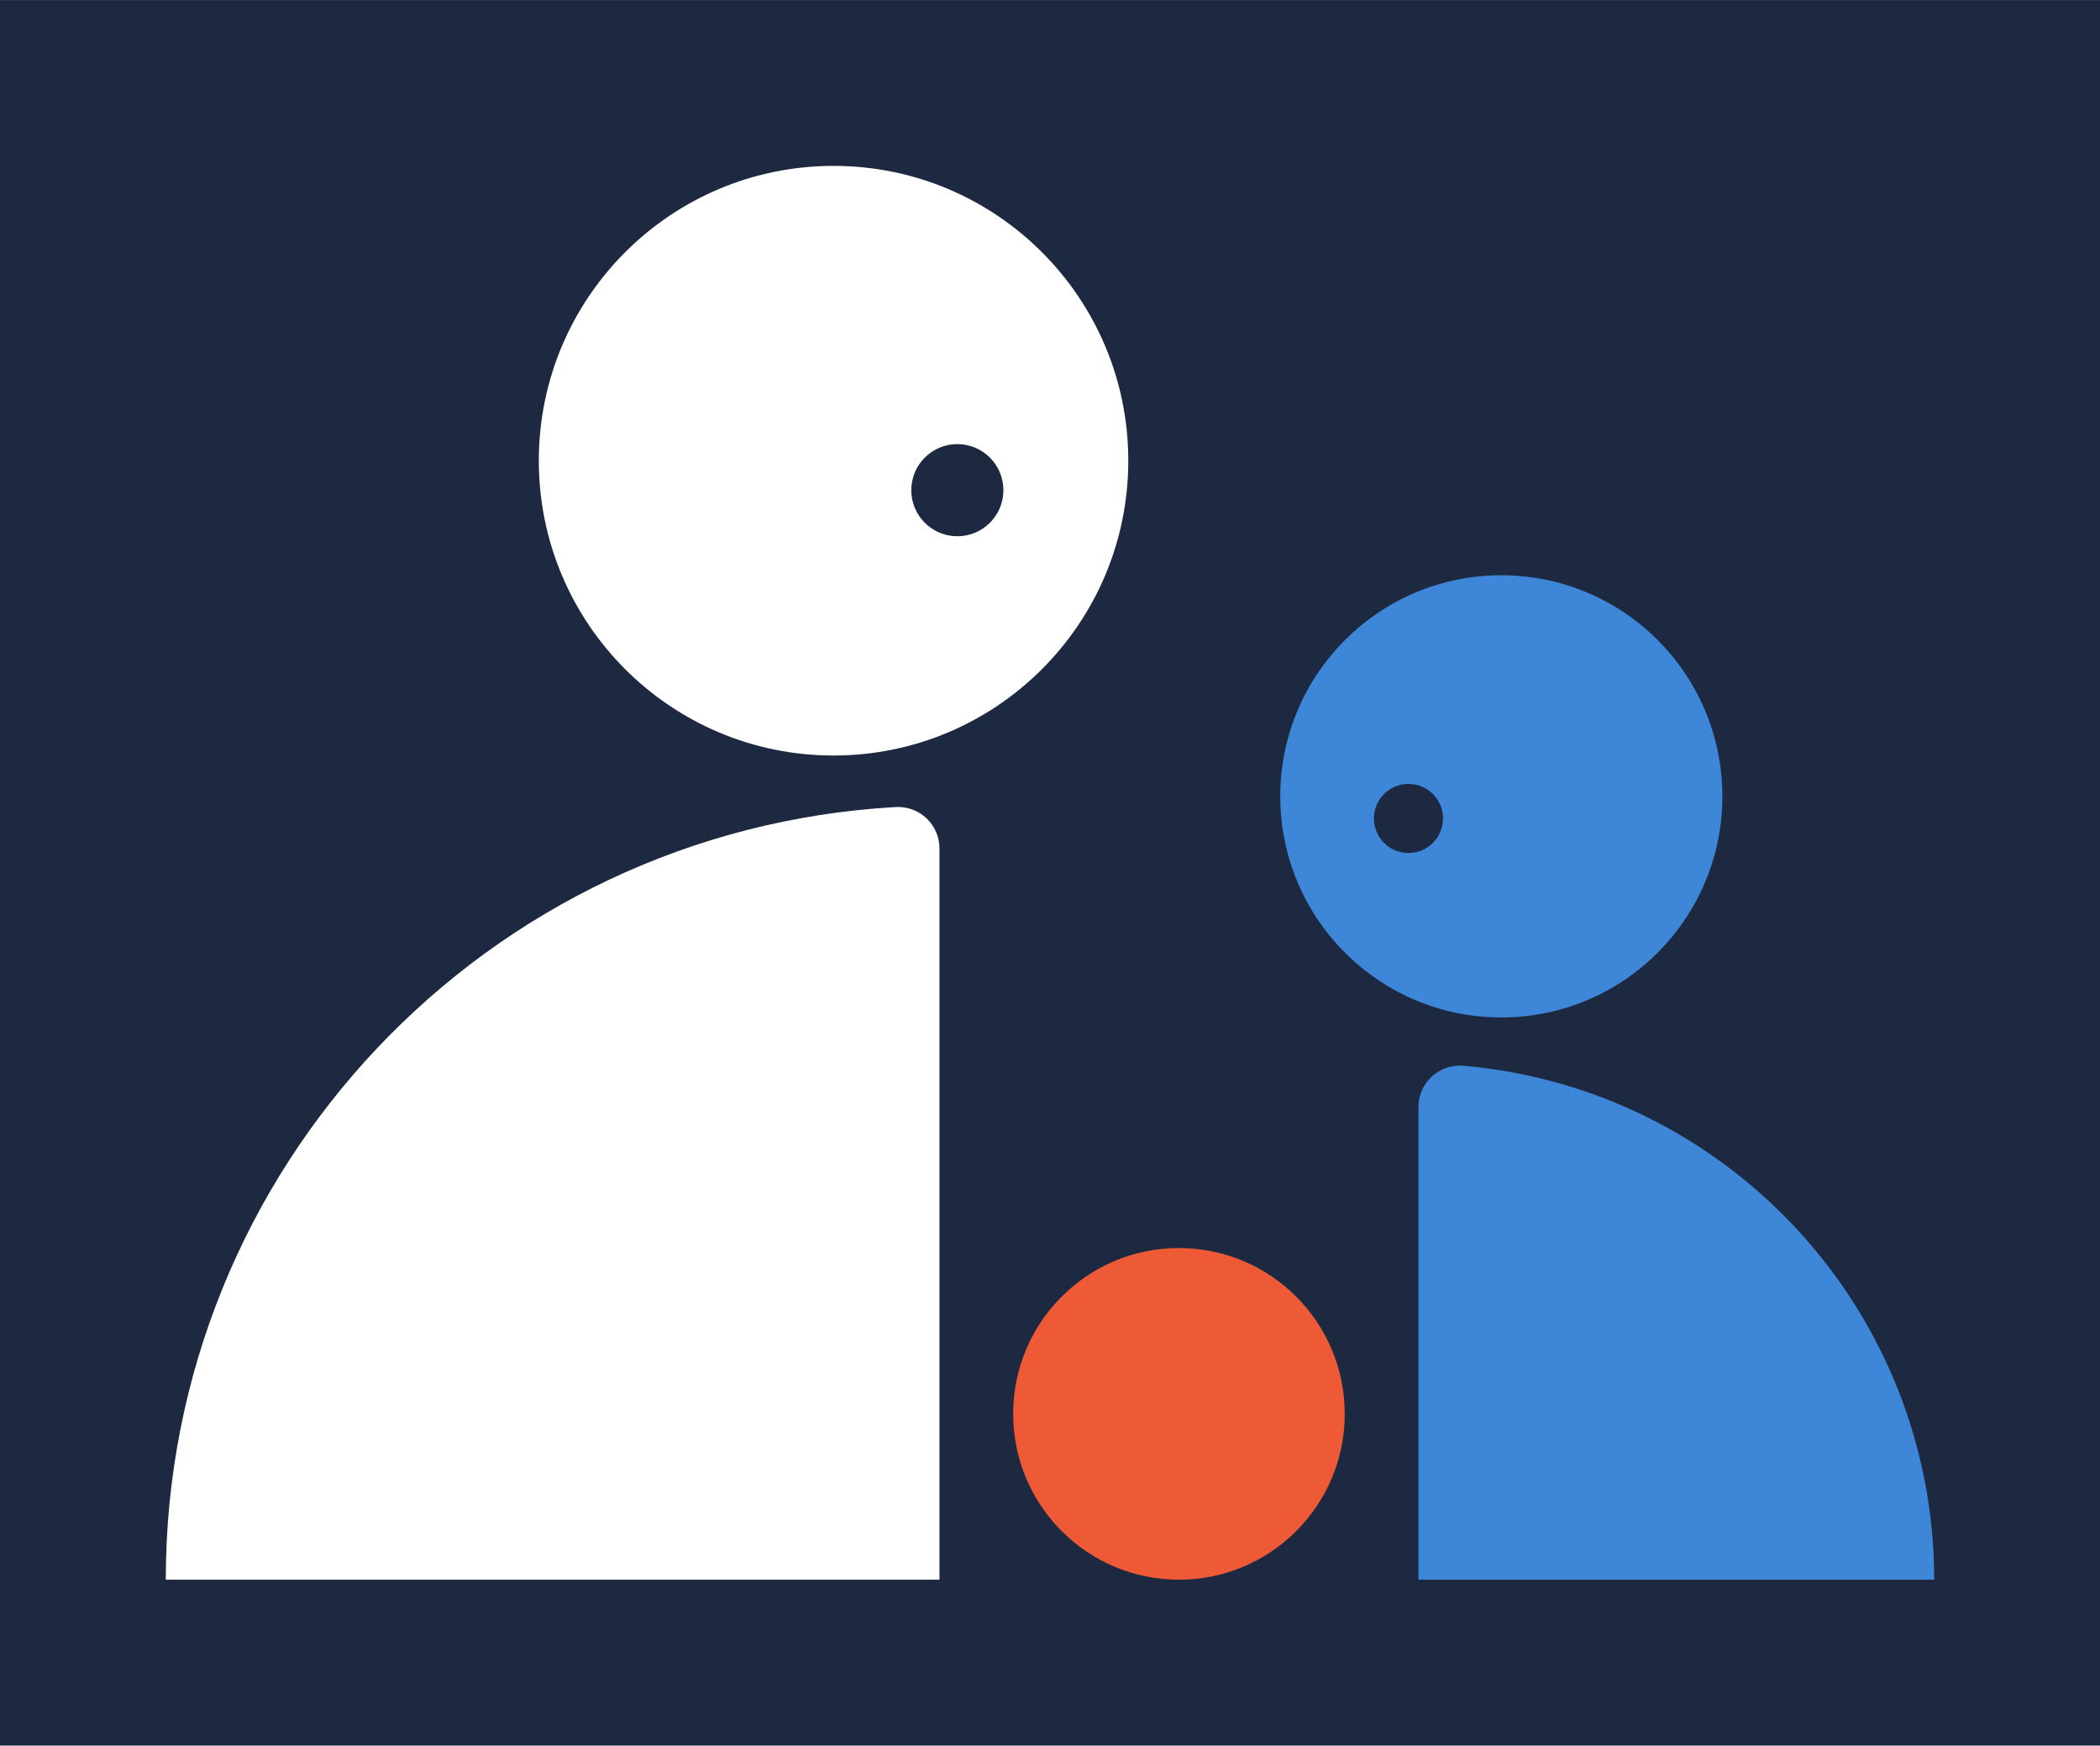
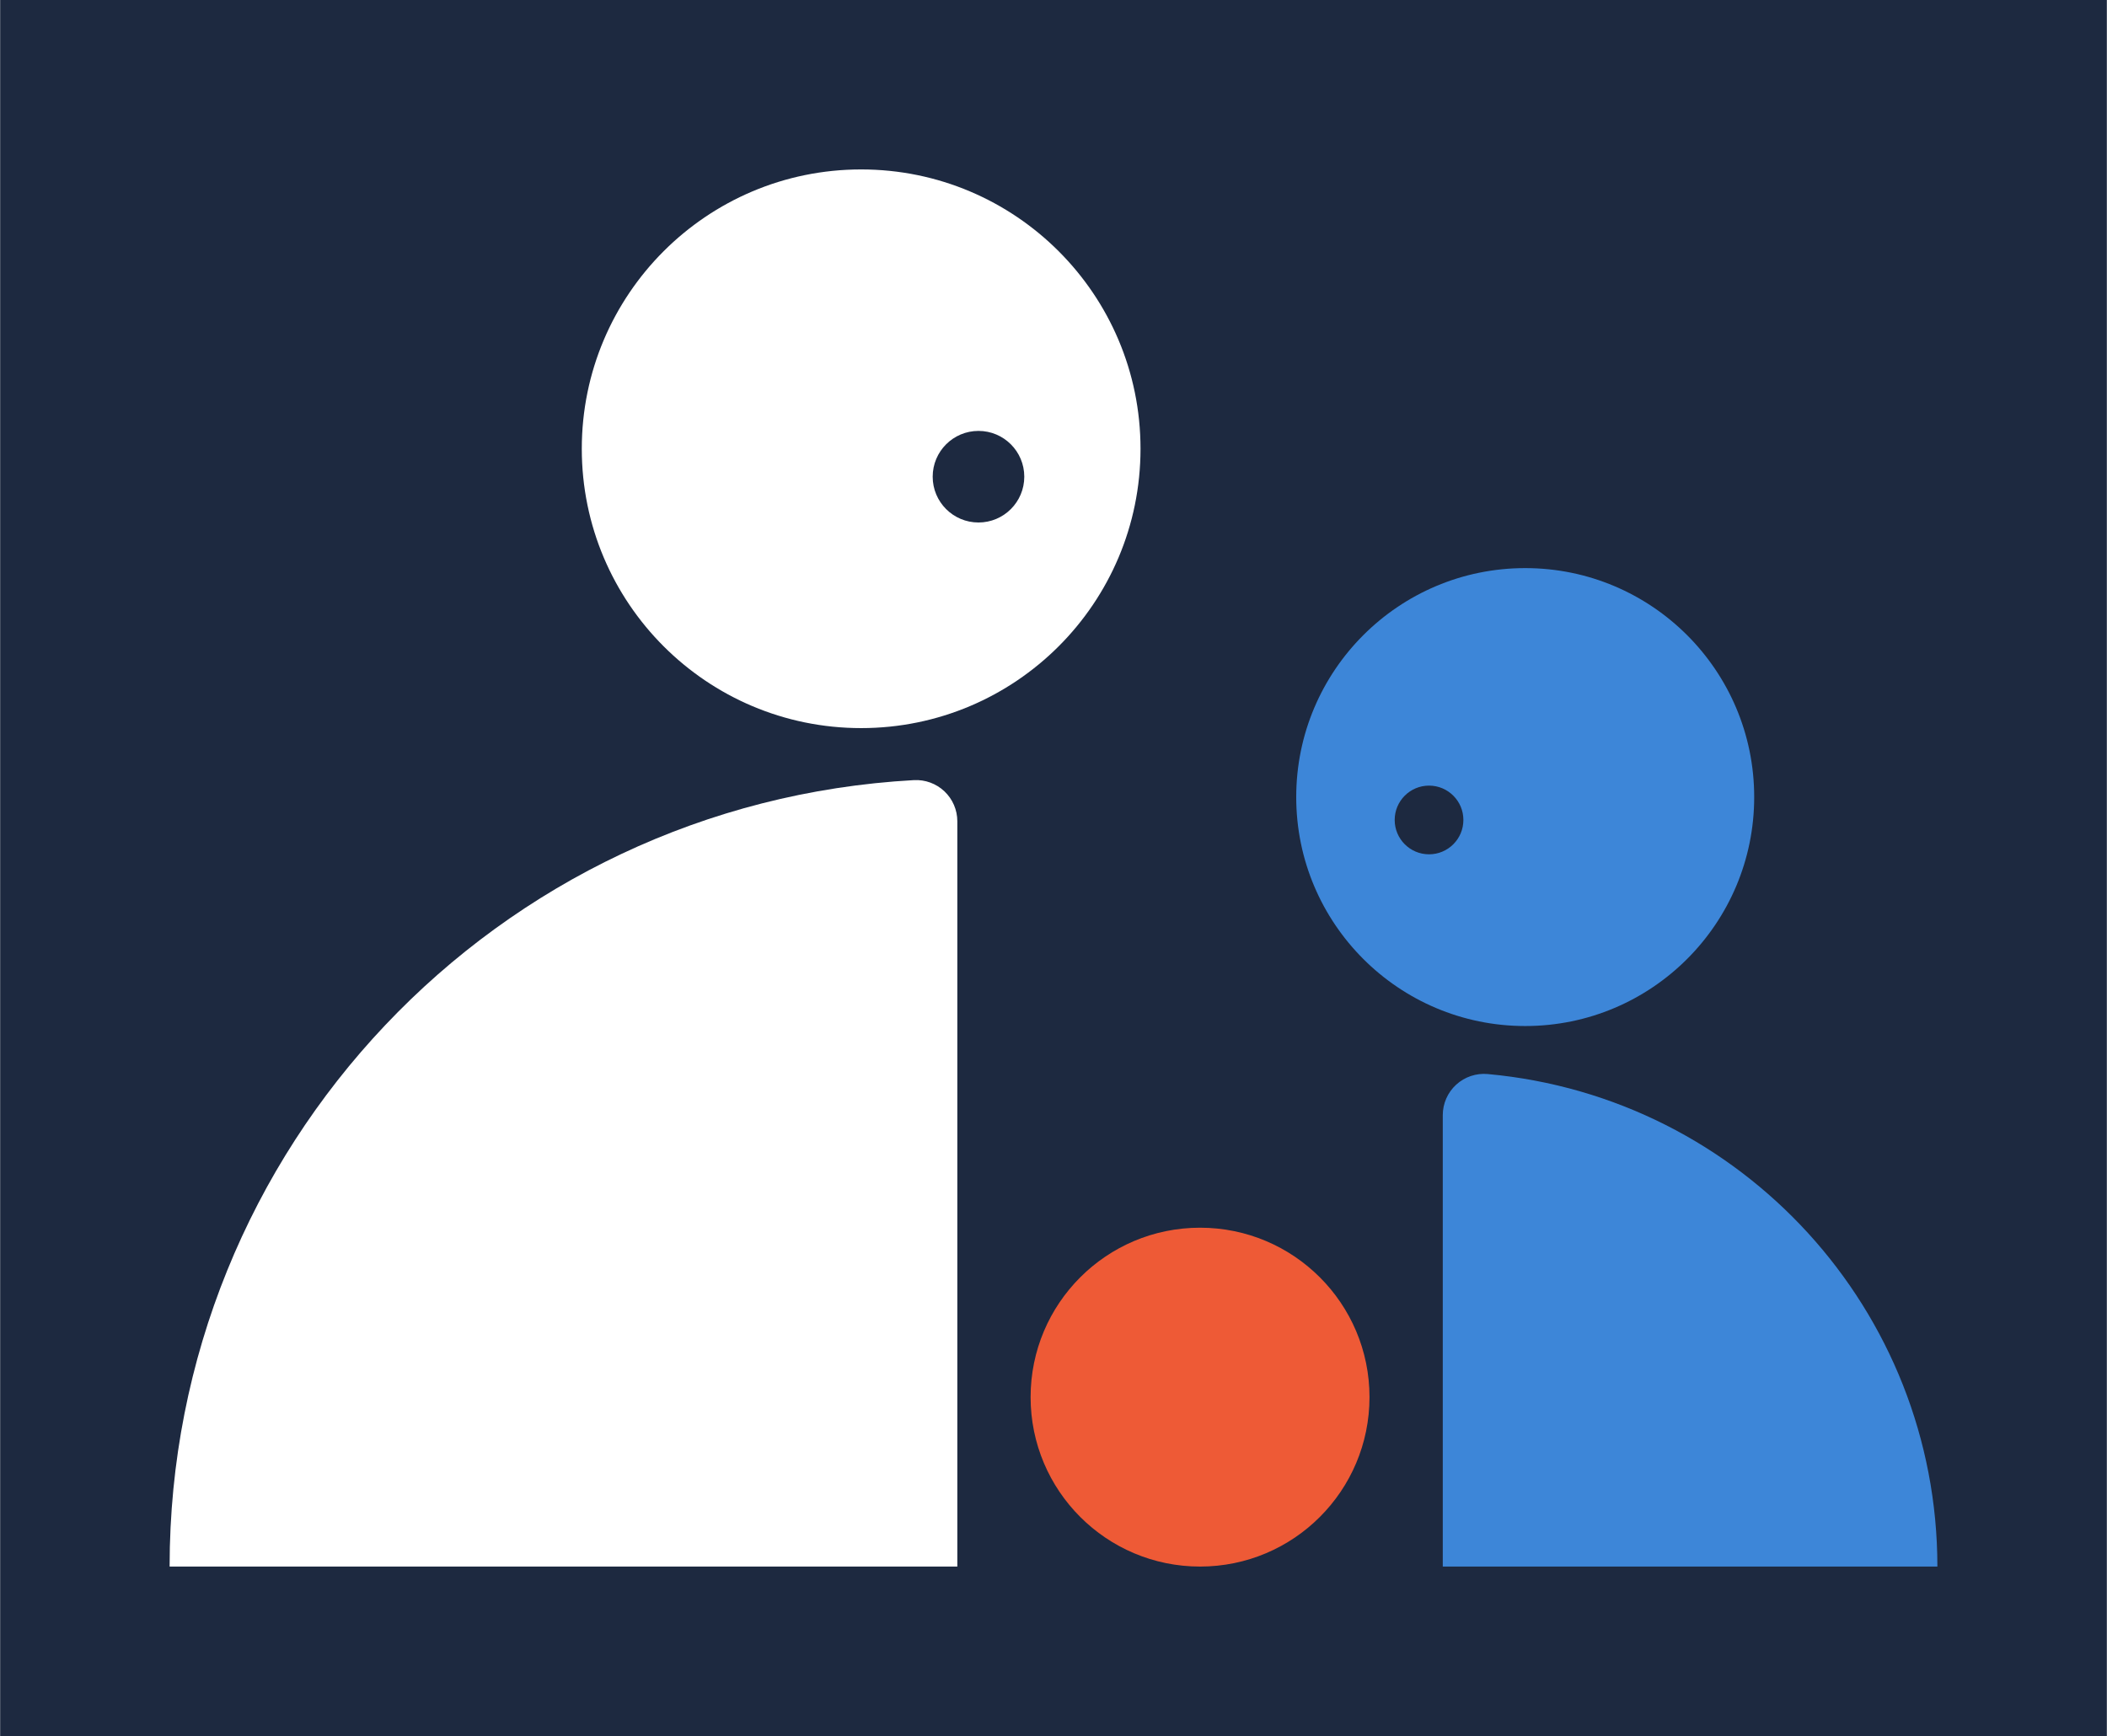
- <svg xmlns="http://www.w3.org/2000/svg" viewBox="-512 -685.83 912 757.83" width="1000" height="831" role="img" aria-label="Play Before Pixels">
-   <rect x="-512" y="-685.83" width="912" height="757.83" fill="#1D2940" />
-   <path class="a" fill="#FFFFFF" d="M-104 0V-317.49A18 18 0 0 0 -123.02 -335.46A336 336 0 0 0 -440 0ZM-278 -485.83A128 128 0 1 1 -22 -485.83A128 128 0 1 1 -278 -485.83ZM-116.24 -473.03A20 20 0 1 0 -76.24 -473.03A20 20 0 1 0 -116.24 -473.03Z" />
-   <path class="c" fill="#3D86D8" d="M104 0V-205.21A18 18 0 0 1 123.57 -223.14A224 224 0 0 1 328 0ZM44 -340.1A96 96 0 1 1 236 -340.1A96 96 0 1 1 44 -340.1ZM84.68 -330.5A15 15 0 1 0 114.68 -330.5A15 15 0 1 0 84.68 -330.5Z" />
-   <path class="b" fill="#EE5A36" d="M-72 -72A72 72 0 1 1 72 -72A72 72 0 1 1 -72 -72Z" />
+ <svg xmlns="http://www.w3.org/2000/svg" viewBox="-524 -684.2 920 758.2" width="1000" height="824" role="img" aria-label="Play Before Pixels">
+   <rect x="-524" y="-684.2" width="920" height="758.2" fill="#1D2940" />
+   <path class="a" fill="#FFFFFF" d="M-106 0V-325.5A18 18 0 0 0 -124.99 -343.48A344 344 0 0 0 -450 0ZM-270 -488.2A122 122 0 1 1 -26 -488.2A122 122 0 1 1 -270 -488.2ZM-116.76 -476A20 20 0 1 0 -76.76 -476A20 20 0 1 0 -116.76 -476Z" />
+   <path class="c" fill="#3D86D8" d="M106 0V-197.18A18 18 0 0 1 125.64 -215.11A216 216 0 0 1 322 0ZM42 -336.08A100 100 0 1 1 242 -336.08A100 100 0 1 1 42 -336.08ZM85 -326.08A15 15 0 1 0 115 -326.08A15 15 0 1 0 85 -326.08Z" />
+   <path class="b" fill="#EE5A36" d="M-74 -74A74 74 0 1 1 74 -74A74 74 0 1 1 -74 -74Z" />
</svg>
